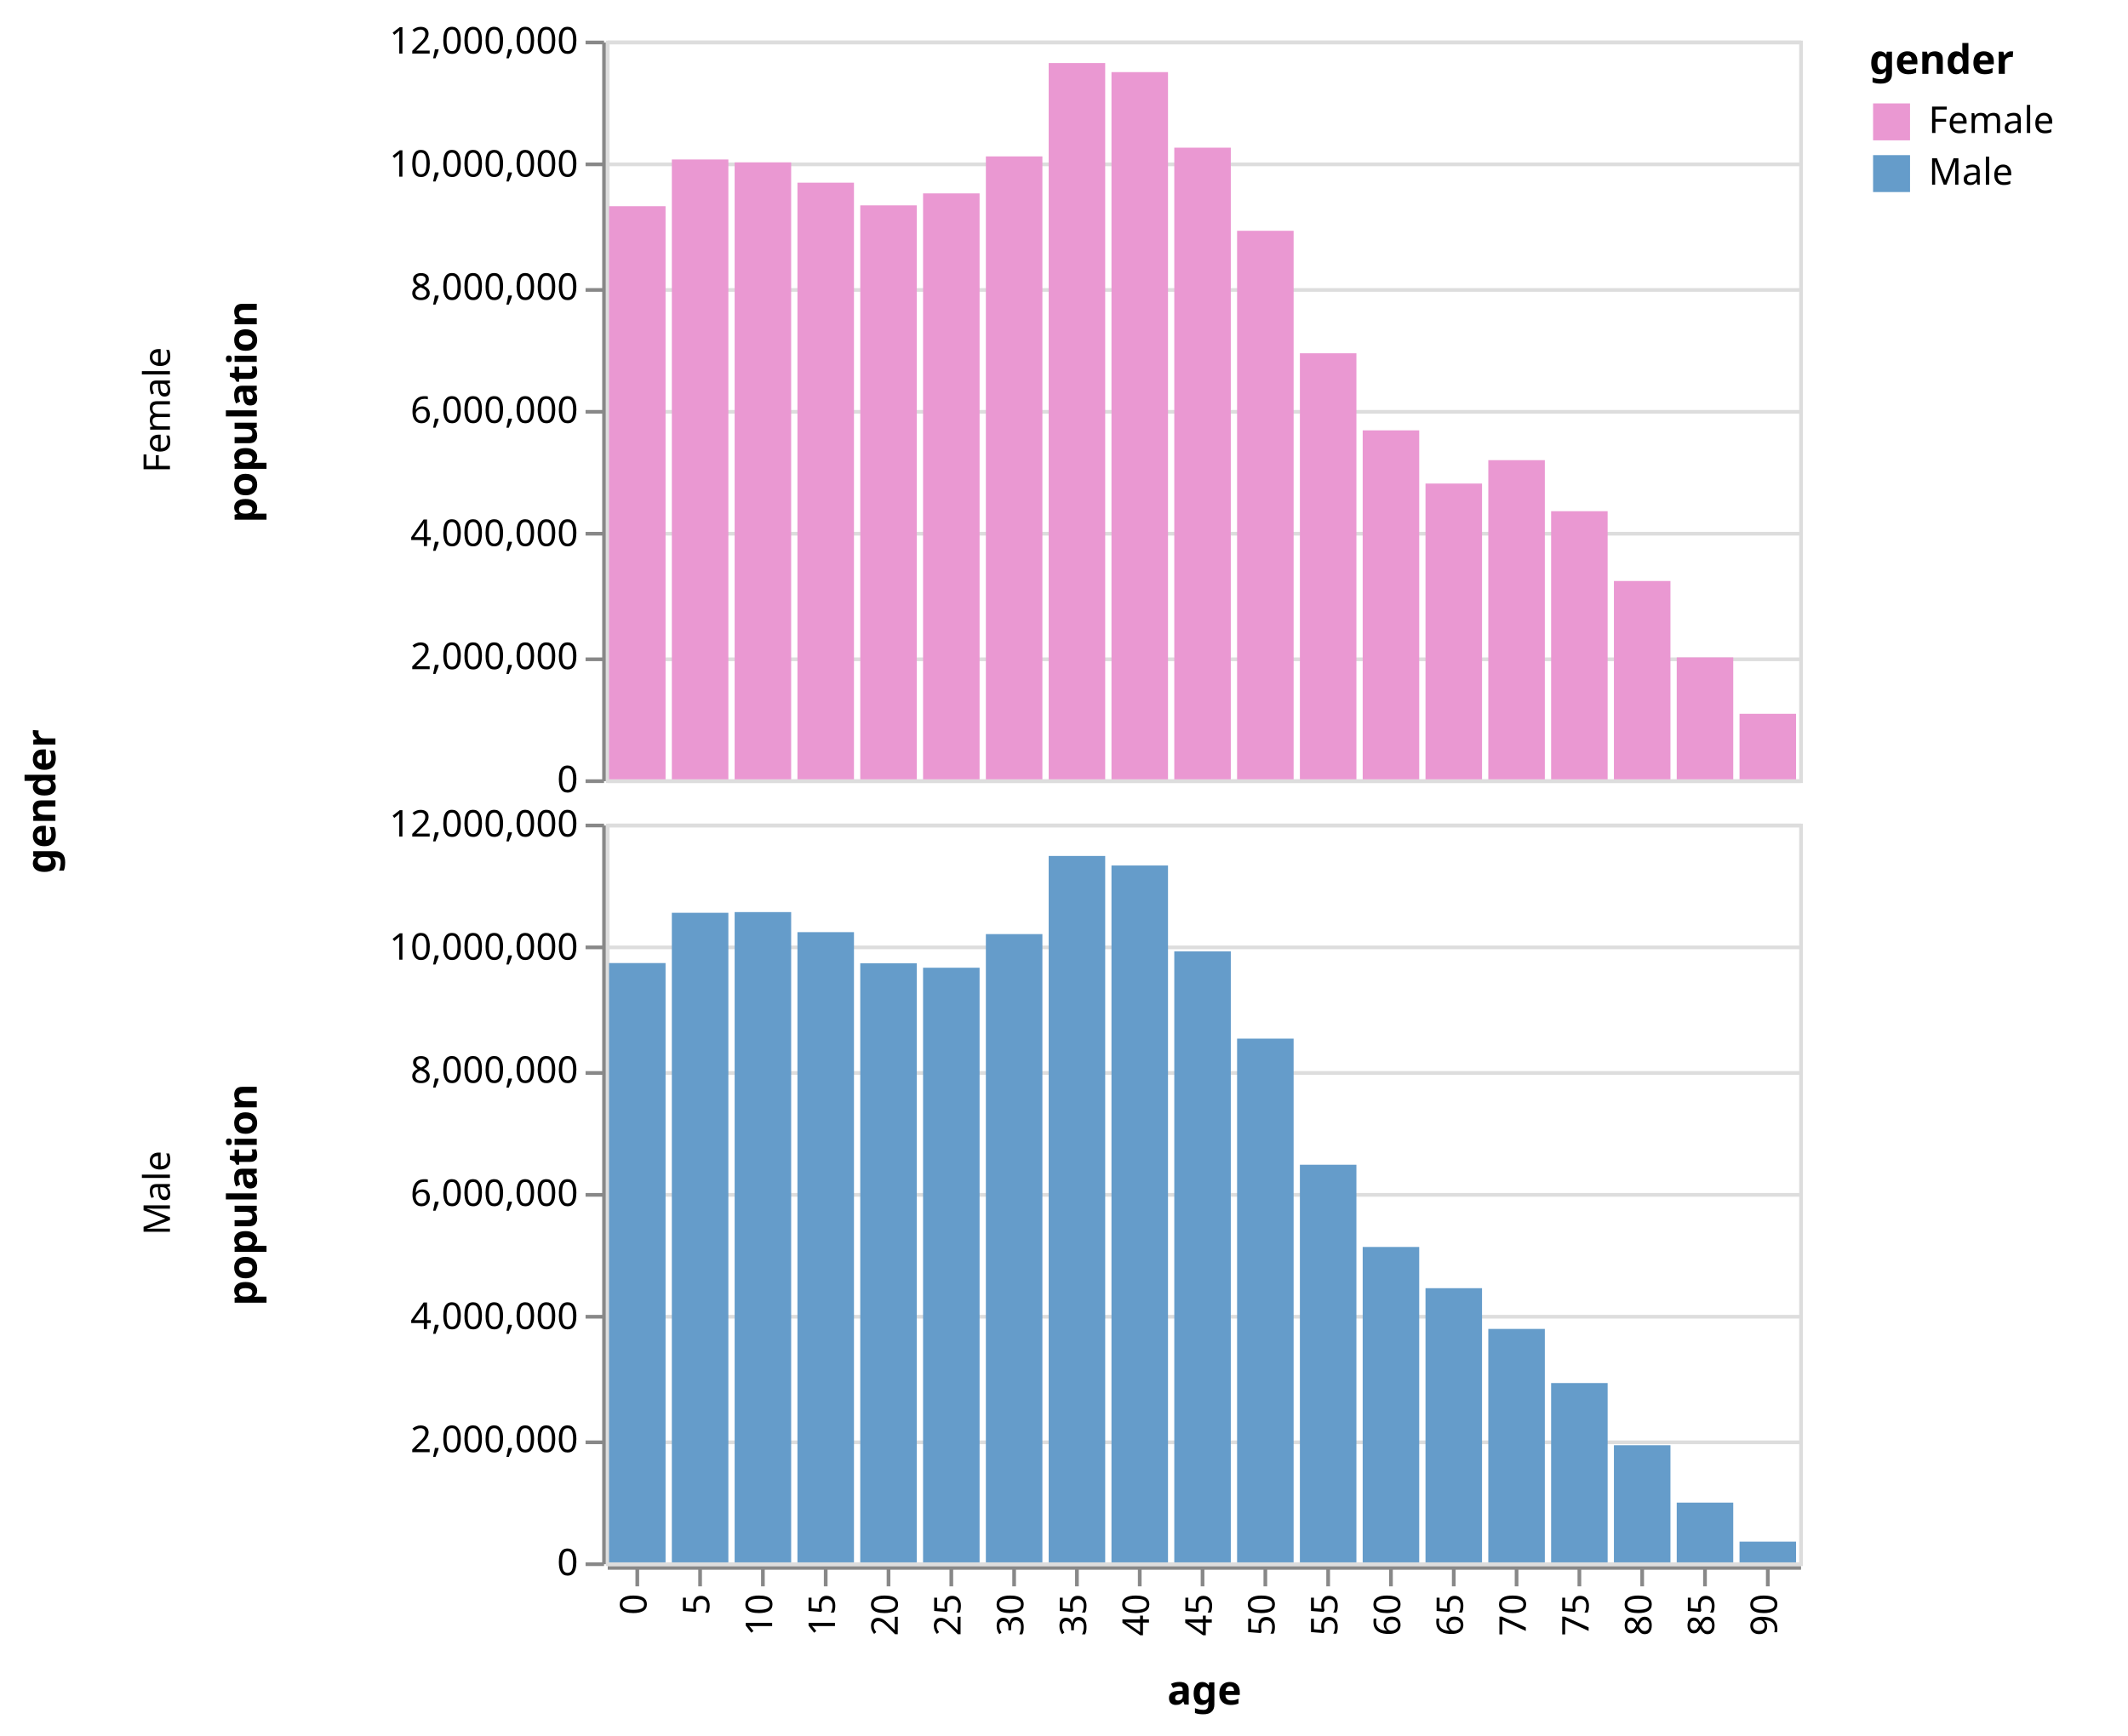
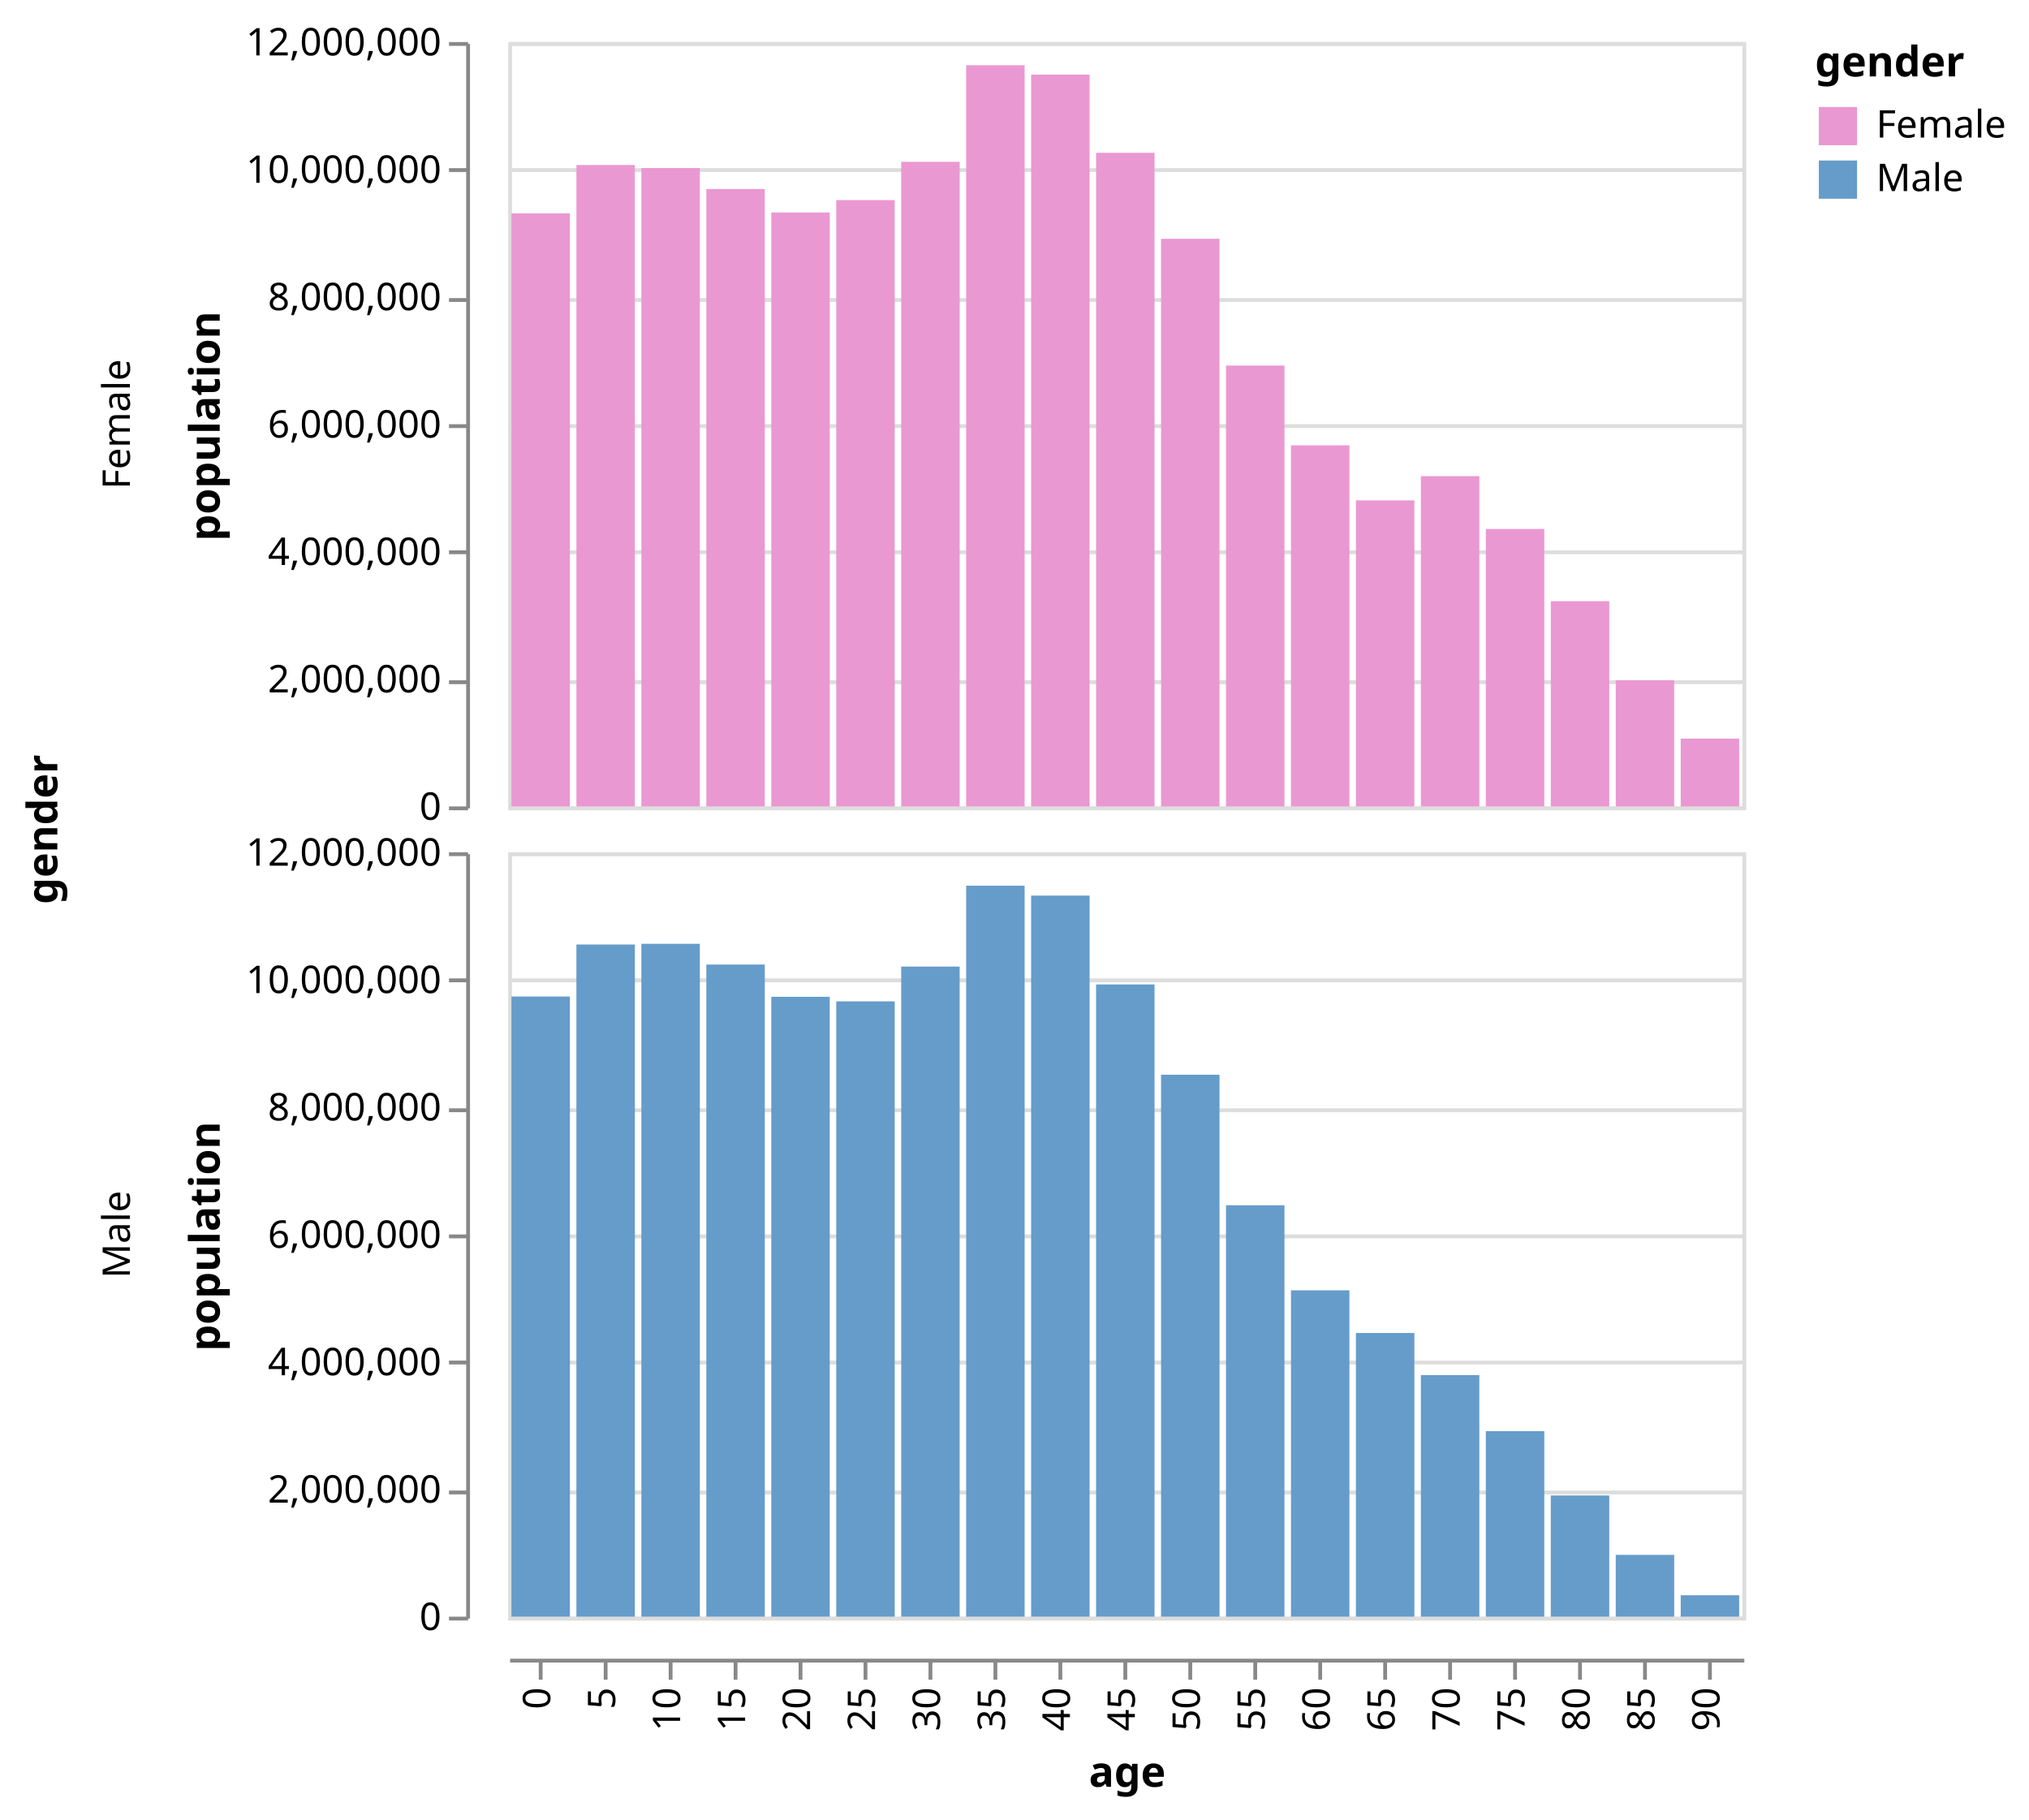
- <svg xmlns="http://www.w3.org/2000/svg" class="marks" width="576" height="470" viewBox="0 0 576 470" version="1.1">
-   <g transform="translate(164,11)">
+ <svg xmlns="http://www.w3.org/2000/svg" class="marks" width="531" height="476" viewBox="0 0 531 476" version="1.1">
+   <g transform="translate(133,11)">
    <g class="mark-group role-frame root">
      <g transform="translate(0,0)">
        <path class="background" d="M0,0h0v0h0Z" style="fill: none;" />
        <g>
-           <g class="mark-group role-row-title row-title">
-             <g transform="translate(-137,206)">
+           <g class="mark-group role-row-title row_title">
+             <g transform="translate(-118,206)">
              <path class="background" d="M0,0h0v0h0Z" style="fill: none;" />
              <g>
+                 <g class="mark-text role-row-title-text">
+                   <text text-anchor="middle" transform="translate(0,0) rotate(270)" style="font-family: sans-serif; font-size: 11px; font-weight: bold; fill: #000;">gender</text>
+                 </g>
+               </g>
+             </g>
+           </g>
+           <g class="mark-group role-row-header row_header">
+             <g transform="translate(-11,0)">
+               <path class="background" d="M0,0h0v200h0Z" style="fill: none;" />
+               <g>
                <g class="mark-text role-title" style="pointer-events: none;">
-                   <text text-anchor="middle" transform="translate(-10,0) rotate(-90) translate(0,-2)" style="font-family: sans-serif; font-size: 11px; font-weight: bold; fill: #000; opacity: 1;">gender</text>
-                 </g>
-               </g>
-             </g>
-           </g>
-           <g class="mark-group role-row-header row_header">
-             <g transform="translate(-1,0)">
-               <path class="background" d="M0,0h0v200h0Z" style="fill: none;" />
-               <g>
-                 <g class="mark-text role-title" style="pointer-events: none;">
-                   <text text-anchor="middle" transform="translate(-115,100) rotate(-90) translate(0,-2)" style="font-family: sans-serif; font-size: 10px; fill: #000; opacity: 1;">Female</text>
+                   <text text-anchor="middle" transform="translate(-86,100) rotate(-90) translate(0,-2)" style="font-family: sans-serif; font-size: 10px; fill: #000; opacity: 1;">Female</text>
                </g>
                <g class="mark-group role-axis">
                  <g transform="translate(0.5,0.5)">
                    <path class="background" d="M0,0h0v0h0Z" style="pointer-events: none; fill: none;" />
                    <g>
                      <g class="mark-rule role-axis-tick" style="pointer-events: none;">
                        <line transform="translate(0,200)" x2="-5" y2="0" style="fill: none; stroke: #888; stroke-width: 1; opacity: 1;" />
                        <line transform="translate(0,167)" x2="-5" y2="0" style="fill: none; stroke: #888; stroke-width: 1; opacity: 1;" />
                        <line transform="translate(0,133)" x2="-5" y2="0" style="fill: none; stroke: #888; stroke-width: 1; opacity: 1;" />
                        <line transform="translate(0,100)" x2="-5" y2="0" style="fill: none; stroke: #888; stroke-width: 1; opacity: 1;" />
                        <line transform="translate(0,67)" x2="-5" y2="0" style="fill: none; stroke: #888; stroke-width: 1; opacity: 1;" />
                        <line transform="translate(0,33)" x2="-5" y2="0" style="fill: none; stroke: #888; stroke-width: 1; opacity: 1;" />
                        <line transform="translate(0,0)" x2="-5" y2="0" style="fill: none; stroke: #888; stroke-width: 1; opacity: 1;" />
                      </g>
                      <g class="mark-text role-axis-label" style="pointer-events: none;">
                        <text text-anchor="end" transform="translate(-7,203)" style="font-family: sans-serif; font-size: 10px; fill: #000; opacity: 1;">0</text>
                        <text text-anchor="end" transform="translate(-7,169.6667)" style="font-family: sans-serif; font-size: 10px; fill: #000; opacity: 1;">2,000,000</text>
                        <text text-anchor="end" transform="translate(-7,136.3333)" style="font-family: sans-serif; font-size: 10px; fill: #000; opacity: 1;">4,000,000</text>
                        <text text-anchor="end" transform="translate(-7,103)" style="font-family: sans-serif; font-size: 10px; fill: #000; opacity: 1;">6,000,000</text>
                        <text text-anchor="end" transform="translate(-7,69.66667)" style="font-family: sans-serif; font-size: 10px; fill: #000; opacity: 1;">8,000,000</text>
                        <text text-anchor="end" transform="translate(-7,36.33333)" style="font-family: sans-serif; font-size: 10px; fill: #000; opacity: 1;">10,000,000</text>
                        <text text-anchor="end" transform="translate(-7,3)" style="font-family: sans-serif; font-size: 10px; fill: #000; opacity: 1;">12,000,000</text>
                      </g>
                      <g class="mark-rule role-axis-domain" style="pointer-events: none;">
                        <line transform="translate(0,200)" x2="0" y2="-200" style="fill: none; stroke: #888; stroke-width: 1; opacity: 1;" />
                      </g>
                      <g class="mark-text role-axis-title" style="pointer-events: none;">
-                         <text text-anchor="middle" transform="translate(-92,100) rotate(-90) translate(0,-2)" style="font-family: sans-serif; font-size: 11px; font-weight: bold; fill: #000; opacity: 1;">population</text>
-                       </g>
-                     </g>
-                   </g>
-                 </g>
-               </g>
-             </g>
-             <g transform="translate(-1,212)">
+                         <text text-anchor="middle" transform="translate(-63,100) rotate(-90) translate(0,-2)" style="font-family: sans-serif; font-size: 11px; font-weight: bold; fill: #000; opacity: 1;">population</text>
+                       </g>
+                     </g>
+                   </g>
+                 </g>
+               </g>
+             </g>
+             <g transform="translate(-11,212)">
              <path class="background" d="M0,0h0v200h0Z" style="fill: none;" />
              <g>
                <g class="mark-text role-title" style="pointer-events: none;">
-                   <text text-anchor="middle" transform="translate(-115,100) rotate(-90) translate(0,-2)" style="font-family: sans-serif; font-size: 10px; fill: #000; opacity: 1;">Male</text>
+                   <text text-anchor="middle" transform="translate(-86,100) rotate(-90) translate(0,-2)" style="font-family: sans-serif; font-size: 10px; fill: #000; opacity: 1;">Male</text>
                </g>
                <g class="mark-group role-axis">
                  <g transform="translate(0.5,0.5)">
                    <path class="background" d="M0,0h0v0h0Z" style="pointer-events: none; fill: none;" />
                    <g>
                      <g class="mark-rule role-axis-tick" style="pointer-events: none;">
                        <line transform="translate(0,200)" x2="-5" y2="0" style="fill: none; stroke: #888; stroke-width: 1; opacity: 1;" />
                        <line transform="translate(0,167)" x2="-5" y2="0" style="fill: none; stroke: #888; stroke-width: 1; opacity: 1;" />
                        <line transform="translate(0,133)" x2="-5" y2="0" style="fill: none; stroke: #888; stroke-width: 1; opacity: 1;" />
                        <line transform="translate(0,100)" x2="-5" y2="0" style="fill: none; stroke: #888; stroke-width: 1; opacity: 1;" />
                        <line transform="translate(0,67)" x2="-5" y2="0" style="fill: none; stroke: #888; stroke-width: 1; opacity: 1;" />
                        <line transform="translate(0,33)" x2="-5" y2="0" style="fill: none; stroke: #888; stroke-width: 1; opacity: 1;" />
                        <line transform="translate(0,0)" x2="-5" y2="0" style="fill: none; stroke: #888; stroke-width: 1; opacity: 1;" />
                      </g>
                      <g class="mark-text role-axis-label" style="pointer-events: none;">
                        <text text-anchor="end" transform="translate(-7,203)" style="font-family: sans-serif; font-size: 10px; fill: #000; opacity: 1;">0</text>
                        <text text-anchor="end" transform="translate(-7,169.6667)" style="font-family: sans-serif; font-size: 10px; fill: #000; opacity: 1;">2,000,000</text>
                        <text text-anchor="end" transform="translate(-7,136.3333)" style="font-family: sans-serif; font-size: 10px; fill: #000; opacity: 1;">4,000,000</text>
                        <text text-anchor="end" transform="translate(-7,103)" style="font-family: sans-serif; font-size: 10px; fill: #000; opacity: 1;">6,000,000</text>
                        <text text-anchor="end" transform="translate(-7,69.66667)" style="font-family: sans-serif; font-size: 10px; fill: #000; opacity: 1;">8,000,000</text>
                        <text text-anchor="end" transform="translate(-7,36.33333)" style="font-family: sans-serif; font-size: 10px; fill: #000; opacity: 1;">10,000,000</text>
                        <text text-anchor="end" transform="translate(-7,3)" style="font-family: sans-serif; font-size: 10px; fill: #000; opacity: 1;">12,000,000</text>
                      </g>
                      <g class="mark-rule role-axis-domain" style="pointer-events: none;">
                        <line transform="translate(0,200)" x2="0" y2="-200" style="fill: none; stroke: #888; stroke-width: 1; opacity: 1;" />
                      </g>
                      <g class="mark-text role-axis-title" style="pointer-events: none;">
-                         <text text-anchor="middle" transform="translate(-92,100) rotate(-90) translate(0,-2)" style="font-family: sans-serif; font-size: 11px; font-weight: bold; fill: #000; opacity: 1;">population</text>
+                         <text text-anchor="middle" transform="translate(-63,100) rotate(-90) translate(0,-2)" style="font-family: sans-serif; font-size: 11px; font-weight: bold; fill: #000; opacity: 1;">population</text>
                      </g>
                    </g>
                  </g>
                </g>
              </g>
            </g>
          </g>
          <g class="mark-group role-column-footer column_footer">
-             <g transform="translate(0,413)">
+             <g transform="translate(0,423)">
              <path class="background" d="M0,0h323v0h-323Z" style="fill: none;" />
              <g>
                <g class="mark-group role-axis">
                  <g transform="translate(0.5,0.5)">
                    <path class="background" d="M0,0h0v0h0Z" style="pointer-events: none; fill: none;" />
                    <g>
                      <g class="mark-rule role-axis-tick" style="pointer-events: none;">
                        <line transform="translate(8,0)" x2="0" y2="5" style="fill: none; stroke: #888; stroke-width: 1; opacity: 1;" />
                        <line transform="translate(25,0)" x2="0" y2="5" style="fill: none; stroke: #888; stroke-width: 1; opacity: 1;" />
                        <line transform="translate(42,0)" x2="0" y2="5" style="fill: none; stroke: #888; stroke-width: 1; opacity: 1;" />
                        <line transform="translate(59,0)" x2="0" y2="5" style="fill: none; stroke: #888; stroke-width: 1; opacity: 1;" />
                        <line transform="translate(76,0)" x2="0" y2="5" style="fill: none; stroke: #888; stroke-width: 1; opacity: 1;" />
                        <line transform="translate(93,0)" x2="0" y2="5" style="fill: none; stroke: #888; stroke-width: 1; opacity: 1;" />
                        <line transform="translate(110,0)" x2="0" y2="5" style="fill: none; stroke: #888; stroke-width: 1; opacity: 1;" />
                        <line transform="translate(127,0)" x2="0" y2="5" style="fill: none; stroke: #888; stroke-width: 1; opacity: 1;" />
                        <line transform="translate(144,0)" x2="0" y2="5" style="fill: none; stroke: #888; stroke-width: 1; opacity: 1;" />
                        <line transform="translate(161,0)" x2="0" y2="5" style="fill: none; stroke: #888; stroke-width: 1; opacity: 1;" />
                        <line transform="translate(178,0)" x2="0" y2="5" style="fill: none; stroke: #888; stroke-width: 1; opacity: 1;" />
                        <line transform="translate(195,0)" x2="0" y2="5" style="fill: none; stroke: #888; stroke-width: 1; opacity: 1;" />
                        <line transform="translate(212,0)" x2="0" y2="5" style="fill: none; stroke: #888; stroke-width: 1; opacity: 1;" />
                        <line transform="translate(229,0)" x2="0" y2="5" style="fill: none; stroke: #888; stroke-width: 1; opacity: 1;" />
                        <line transform="translate(246,0)" x2="0" y2="5" style="fill: none; stroke: #888; stroke-width: 1; opacity: 1;" />
                        <line transform="translate(263,0)" x2="0" y2="5" style="fill: none; stroke: #888; stroke-width: 1; opacity: 1;" />
                        <line transform="translate(280,0)" x2="0" y2="5" style="fill: none; stroke: #888; stroke-width: 1; opacity: 1;" />
                        <line transform="translate(297,0)" x2="0" y2="5" style="fill: none; stroke: #888; stroke-width: 1; opacity: 1;" />
                        <line transform="translate(314,0)" x2="0" y2="5" style="fill: none; stroke: #888; stroke-width: 1; opacity: 1;" />
                      </g>
                      <g class="mark-text role-axis-label" style="pointer-events: none;">
                        <text text-anchor="end" transform="translate(7.5,7) rotate(270) translate(0,3)" style="font-family: sans-serif; font-size: 10px; fill: #000; opacity: 1;">0</text>
                        <text text-anchor="end" transform="translate(24.5,7) rotate(270) translate(0,3)" style="font-family: sans-serif; font-size: 10px; fill: #000; opacity: 1;">5</text>
                        <text text-anchor="end" transform="translate(41.5,7) rotate(270) translate(0,3)" style="font-family: sans-serif; font-size: 10px; fill: #000; opacity: 1;">10</text>
                        <text text-anchor="end" transform="translate(58.5,7) rotate(270) translate(0,3)" style="font-family: sans-serif; font-size: 10px; fill: #000; opacity: 1;">15</text>
                        <text text-anchor="end" transform="translate(75.5,7) rotate(270) translate(0,3)" style="font-family: sans-serif; font-size: 10px; fill: #000; opacity: 1;">20</text>
                        <text text-anchor="end" transform="translate(92.5,7) rotate(270) translate(0,3)" style="font-family: sans-serif; font-size: 10px; fill: #000; opacity: 1;">25</text>
                        <text text-anchor="end" transform="translate(109.5,7) rotate(270) translate(0,3)" style="font-family: sans-serif; font-size: 10px; fill: #000; opacity: 1;">30</text>
                        <text text-anchor="end" transform="translate(126.5,7) rotate(270) translate(0,3)" style="font-family: sans-serif; font-size: 10px; fill: #000; opacity: 1;">35</text>
                        <text text-anchor="end" transform="translate(143.5,7) rotate(270) translate(0,3)" style="font-family: sans-serif; font-size: 10px; fill: #000; opacity: 1;">40</text>
                        <text text-anchor="end" transform="translate(160.5,7) rotate(270) translate(0,3)" style="font-family: sans-serif; font-size: 10px; fill: #000; opacity: 1;">45</text>
                        <text text-anchor="end" transform="translate(177.5,7) rotate(270) translate(0,3)" style="font-family: sans-serif; font-size: 10px; fill: #000; opacity: 1;">50</text>
                        <text text-anchor="end" transform="translate(194.5,7) rotate(270) translate(0,3)" style="font-family: sans-serif; font-size: 10px; fill: #000; opacity: 1;">55</text>
                        <text text-anchor="end" transform="translate(211.5,7) rotate(270) translate(0,3)" style="font-family: sans-serif; font-size: 10px; fill: #000; opacity: 1;">60</text>
                        <text text-anchor="end" transform="translate(228.5,7) rotate(270) translate(0,3)" style="font-family: sans-serif; font-size: 10px; fill: #000; opacity: 1;">65</text>
                        <text text-anchor="end" transform="translate(245.5,7) rotate(270) translate(0,3)" style="font-family: sans-serif; font-size: 10px; fill: #000; opacity: 1;">70</text>
                        <text text-anchor="end" transform="translate(262.5,7) rotate(270) translate(0,3)" style="font-family: sans-serif; font-size: 10px; fill: #000; opacity: 1;">75</text>
                        <text text-anchor="end" transform="translate(279.5,7) rotate(270) translate(0,3)" style="font-family: sans-serif; font-size: 10px; fill: #000; opacity: 1;">80</text>
                        <text text-anchor="end" transform="translate(296.5,7) rotate(270) translate(0,3)" style="font-family: sans-serif; font-size: 10px; fill: #000; opacity: 1;">85</text>
                        <text text-anchor="end" transform="translate(313.5,7) rotate(270) translate(0,3)" style="font-family: sans-serif; font-size: 10px; fill: #000; opacity: 1;">90</text>
                      </g>
                      <g class="mark-rule role-axis-domain" style="pointer-events: none;">
                        <line transform="translate(0,0)" x2="323" y2="0" style="fill: none; stroke: #888; stroke-width: 1; opacity: 1;" />
                      </g>
                      <g class="mark-text role-axis-title" style="pointer-events: none;">
-                         <text text-anchor="middle" transform="translate(161.5,37)" style="font-family: sans-serif; font-size: 11px; font-weight: bold; fill: #000; opacity: 1;">age</text>
+                         <text text-anchor="middle" transform="translate(161.5,33)" style="font-family: sans-serif; font-size: 11px; font-weight: bold; fill: #000; opacity: 1;">age</text>
                      </g>
                    </g>
                  </g>
                </g>
              </g>
            </g>
          </g>
          <g class="mark-group role-scope cell">
            <g transform="translate(0,0)">
              <path class="background" d="M0.5,0.5h323v200h-323Z" style="fill: none; stroke: #ddd;" />
              <g>
                <g class="mark-group role-axis">
                  <g transform="translate(0.5,0.5)">
                    <path class="background" d="M0,0h0v0h0Z" style="pointer-events: none; fill: none;" />
                    <g>
                      <g class="mark-rule role-axis-grid" style="pointer-events: none;">
                        <line transform="translate(0,200)" x2="323" y2="0" style="fill: none; stroke: #ddd; stroke-width: 1; opacity: 1;" />
                        <line transform="translate(0,167)" x2="323" y2="0" style="fill: none; stroke: #ddd; stroke-width: 1; opacity: 1;" />
                        <line transform="translate(0,133)" x2="323" y2="0" style="fill: none; stroke: #ddd; stroke-width: 1; opacity: 1;" />
                        <line transform="translate(0,100)" x2="323" y2="0" style="fill: none; stroke: #ddd; stroke-width: 1; opacity: 1;" />
                        <line transform="translate(0,67)" x2="323" y2="0" style="fill: none; stroke: #ddd; stroke-width: 1; opacity: 1;" />
                        <line transform="translate(0,33)" x2="323" y2="0" style="fill: none; stroke: #ddd; stroke-width: 1; opacity: 1;" />
                        <line transform="translate(0,0)" x2="323" y2="0" style="fill: none; stroke: #ddd; stroke-width: 1; opacity: 1;" />
                      </g>
                    </g>
                  </g>
                </g>
                <g class="mark-rect role-mark child_marks">
                  <path d="M0.85,44.821h15.3v155.179h-15.3Z" style="fill: #EA98D2;" />
                  <path d="M17.85,32.174h15.3v167.826h-15.3Z" style="fill: #EA98D2;" />
                  <path d="M34.85,32.958h15.3v167.042h-15.3Z" style="fill: #EA98D2;" />
                  <path d="M51.85,38.456h15.3v161.544h-15.3Z" style="fill: #EA98D2;" />
                  <path d="M68.85,44.596h15.3v155.404h-15.3Z" style="fill: #EA98D2;" />
                  <path d="M85.85,41.358h15.3v158.642h-15.3Z" style="fill: #EA98D2;" />
                  <path d="M102.85,31.345h15.3v168.655h-15.3Z" style="fill: #EA98D2;" />
                  <path d="M119.85,6.073h15.3v193.927h-15.3Z" style="fill: #EA98D2;" />
                  <path d="M136.85,8.524h15.3v191.476h-15.3Z" style="fill: #EA98D2;" />
                  <path d="M153.85,28.979h15.3v171.021h-15.3Z" style="fill: #EA98D2;" />
                  <path d="M170.85,51.481h15.3v148.519h-15.3Z" style="fill: #EA98D2;" />
                  <path d="M187.85,84.646h15.3v115.354h-15.3Z" style="fill: #EA98D2;" />
                  <path d="M204.85,105.517h15.3v94.483h-15.3Z" style="fill: #EA98D2;" />
                  <path d="M221.85,119.92h15.3v80.08h-15.3Z" style="fill: #EA98D2;" />
                  <path d="M238.85,113.586h15.3v86.414h-15.3Z" style="fill: #EA98D2;" />
                  <path d="M255.85,127.406h15.3v72.594h-15.3Z" style="fill: #EA98D2;" />
                  <path d="M272.85,146.302h15.3v53.698h-15.3Z" style="fill: #EA98D2;" />
                  <path d="M289.85,166.981h15.3v33.019h-15.3Z" style="fill: #EA98D2;" />
                  <path d="M306.85,182.257h15.3v17.743h-15.3Z" style="fill: #EA98D2;" />
                </g>
              </g>
            </g>
            <g transform="translate(0,212)">
              <path class="background" d="M0.5,0.5h323v200h-323Z" style="fill: none; stroke: #ddd;" />
              <g>
                <g class="mark-group role-axis">
                  <g transform="translate(0.5,0.5)">
                    <path class="background" d="M0,0h0v0h0Z" style="pointer-events: none; fill: none;" />
                    <g>
                      <g class="mark-rule role-axis-grid" style="pointer-events: none;">
                        <line transform="translate(0,200)" x2="323" y2="0" style="fill: none; stroke: #ddd; stroke-width: 1; opacity: 1;" />
                        <line transform="translate(0,167)" x2="323" y2="0" style="fill: none; stroke: #ddd; stroke-width: 1; opacity: 1;" />
                        <line transform="translate(0,133)" x2="323" y2="0" style="fill: none; stroke: #ddd; stroke-width: 1; opacity: 1;" />
                        <line transform="translate(0,100)" x2="323" y2="0" style="fill: none; stroke: #ddd; stroke-width: 1; opacity: 1;" />
                        <line transform="translate(0,67)" x2="323" y2="0" style="fill: none; stroke: #ddd; stroke-width: 1; opacity: 1;" />
                        <line transform="translate(0,33)" x2="323" y2="0" style="fill: none; stroke: #ddd; stroke-width: 1; opacity: 1;" />
                        <line transform="translate(0,0)" x2="323" y2="0" style="fill: none; stroke: #ddd; stroke-width: 1; opacity: 1;" />
                      </g>
                    </g>
                  </g>
                </g>
                <g class="mark-rect role-mark child_marks">
                  <path d="M0.85,37.744h15.3v162.256h-15.3Z" style="fill: #659CCA;" />
                  <path d="M17.85,24.131h15.3v175.869h-15.3Z" style="fill: #659CCA;" />
                  <path d="M34.85,23.946h15.3v176.054h-15.3Z" style="fill: #659CCA;" />
                  <path d="M51.85,29.376h15.3v170.624h-15.3Z" style="fill: #659CCA;" />
                  <path d="M68.85,37.811h15.3v162.189h-15.3Z" style="fill: #659CCA;" />
                  <path d="M85.85,39.008h15.3v160.992h-15.3Z" style="fill: #659CCA;" />
                  <path d="M102.85,29.902h15.3v170.098h-15.3Z" style="fill: #659CCA;" />
                  <path d="M119.85,8.747h15.3v191.253h-15.3Z" style="fill: #659CCA;" />
                  <path d="M136.85,11.329h15.3v188.671h-15.3Z" style="fill: #659CCA;" />
                  <path d="M153.85,34.583h15.3v165.417h-15.3Z" style="fill: #659CCA;" />
                  <path d="M170.85,58.201h15.3v141.799h-15.3Z" style="fill: #659CCA;" />
                  <path d="M187.85,92.349h15.3v107.651h-15.3Z" style="fill: #659CCA;" />
                  <path d="M204.85,114.61h15.3v85.39h-15.3Z" style="fill: #659CCA;" />
                  <path d="M221.85,125.773h15.3v74.227h-15.3Z" style="fill: #659CCA;" />
                  <path d="M238.85,136.798h15.3v63.202h-15.3Z" style="fill: #659CCA;" />
                  <path d="M255.85,151.456h15.3v48.544h-15.3Z" style="fill: #659CCA;" />
                  <path d="M272.85,168.289h15.3v31.711h-15.3Z" style="fill: #659CCA;" />
                  <path d="M289.85,183.827h15.3v16.173h-15.3Z" style="fill: #659CCA;" />
                  <path d="M306.85,194.395h15.3v5.605h-15.3Z" style="fill: #659CCA;" />
                </g>
              </g>
            </g>
          </g>
          <g class="mark-group role-legend">
            <g transform="translate(342,0)">
-               <path class="background" d="M0,0h65v42h-65Z" style="pointer-events: none; fill: none;" />
+               <path class="background" d="M0,0h51v42h-51Z" style="pointer-events: none; fill: none;" />
              <g>
                <g class="mark-group role-legend-entry">
                  <g transform="translate(0,16)">
                    <path class="background" d="M0,0h0v0h0Z" style="pointer-events: none; fill: none;" />
                    <g>
                      <g class="mark-group role-scope">
                        <g transform="translate(0,0)">
-                           <path class="background" d="M0,0h65v12h-65Z" style="pointer-events: none; fill: none; opacity: 1;" />
+                           <path class="background" d="M0,0h51v12h-51Z" style="pointer-events: none; fill: none; opacity: 1;" />
                          <g>
                            <g class="mark-symbol role-legend-symbol" style="pointer-events: none;">
                              <path transform="translate(6,6)" d="M-5,-5h10v10h-10Z" style="fill: #EA98D2; stroke-width: 1.5; opacity: 1;" />
                            </g>
                            <g class="mark-text role-legend-label" style="pointer-events: none;">
                              <text text-anchor="start" transform="translate(16,9)" style="font-family: sans-serif; font-size: 10px; fill: #000; opacity: 1;">Female</text>
                            </g>
                          </g>
                        </g>
                        <g transform="translate(0,14)">
-                           <path class="background" d="M0,0h65v12h-65Z" style="pointer-events: none; fill: none; opacity: 1;" />
+                           <path class="background" d="M0,0h51v12h-51Z" style="pointer-events: none; fill: none; opacity: 1;" />
                          <g>
                            <g class="mark-symbol role-legend-symbol" style="pointer-events: none;">
                              <path transform="translate(6,6)" d="M-5,-5h10v10h-10Z" style="fill: #659CCA; stroke-width: 1.5; opacity: 1;" />
                            </g>
                            <g class="mark-text role-legend-label" style="pointer-events: none;">
                              <text text-anchor="start" transform="translate(16,9)" style="font-family: sans-serif; font-size: 10px; fill: #000; opacity: 1;">Male</text>
                            </g>
                          </g>
                        </g>
                      </g>
                    </g>
                  </g>
                </g>
                <g class="mark-text role-legend-title" style="pointer-events: none;">
                  <text text-anchor="start" transform="translate(0,9)" style="font-family: sans-serif; font-size: 11px; font-weight: bold; fill: #000; opacity: 1;">gender</text>
                </g>
              </g>
            </g>
          </g>
        </g>
      </g>
    </g>
  </g>
</svg>
